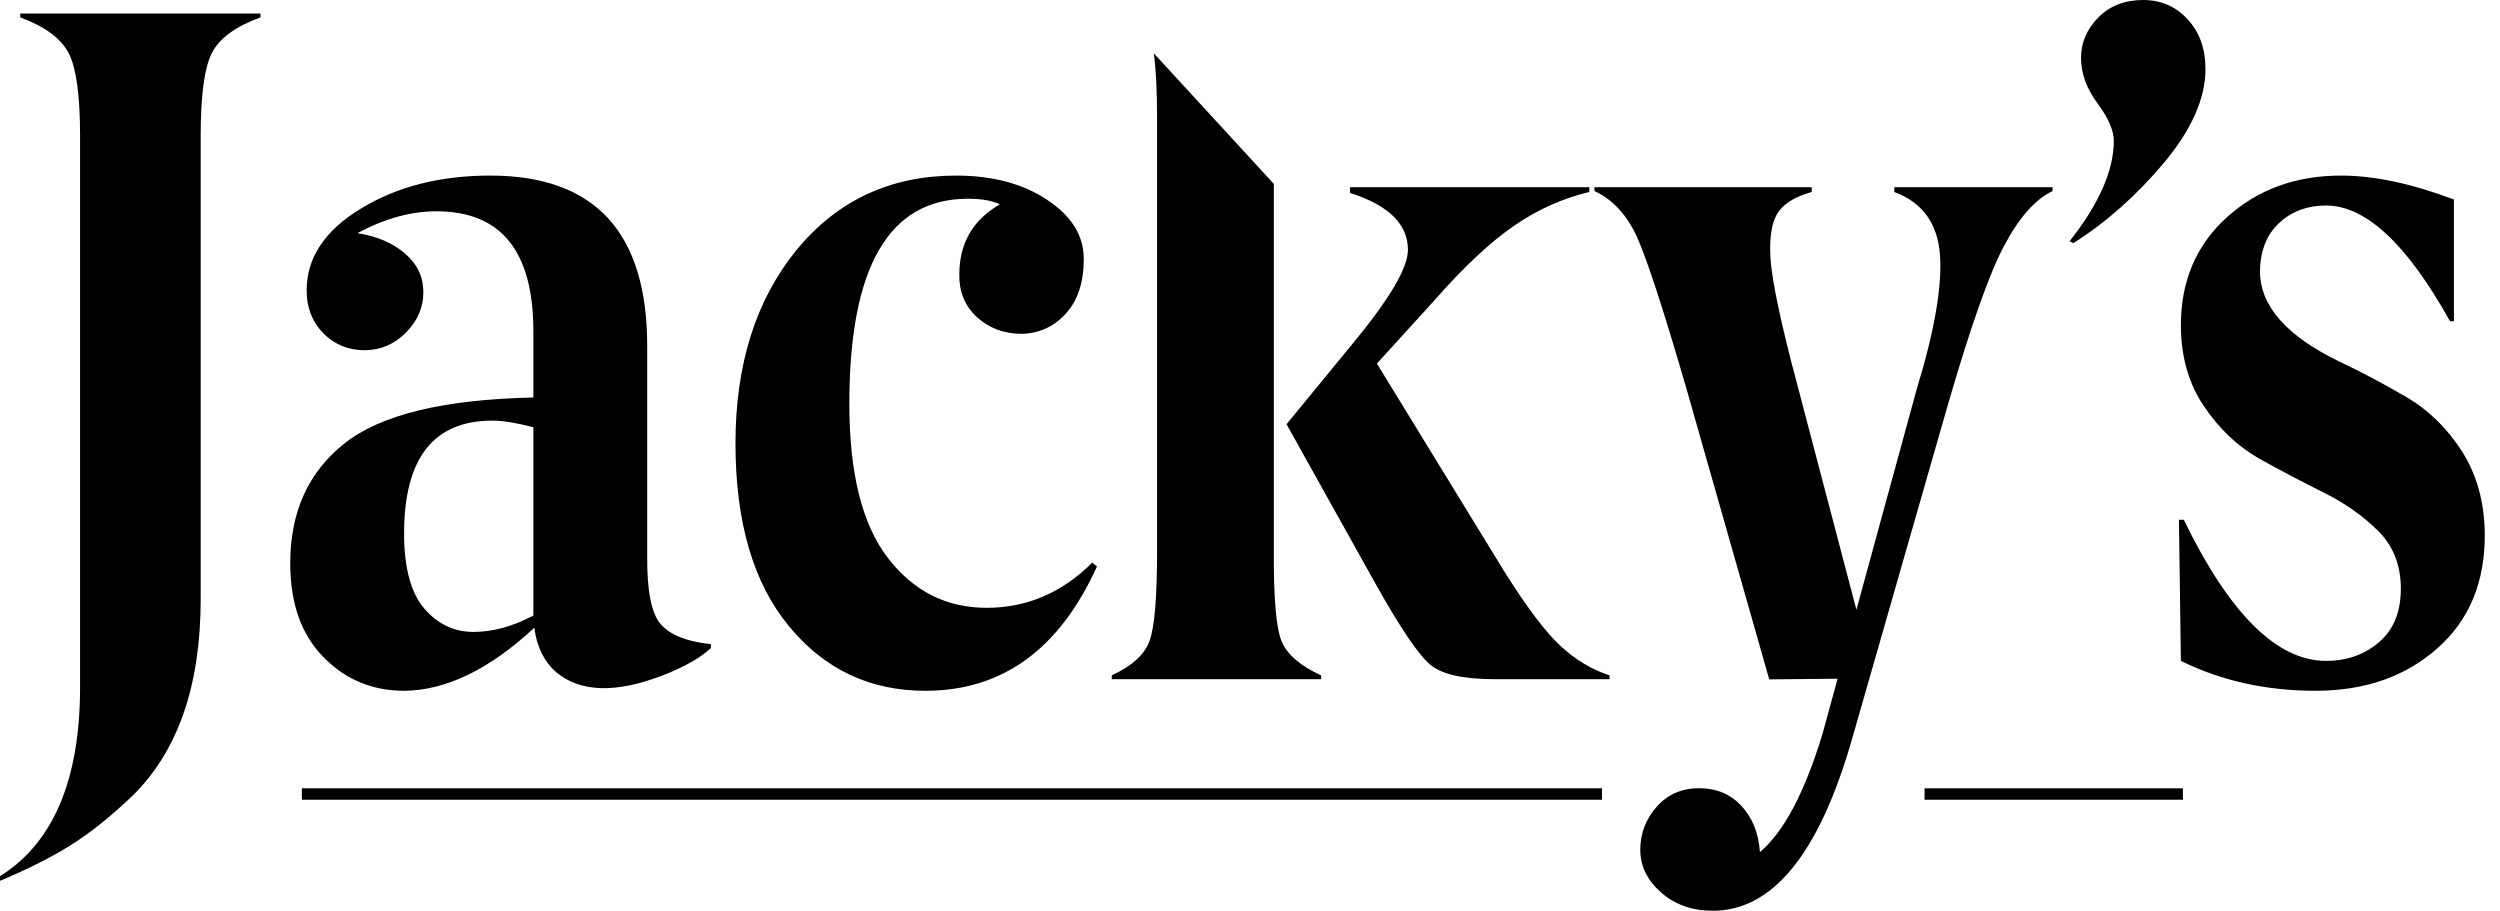
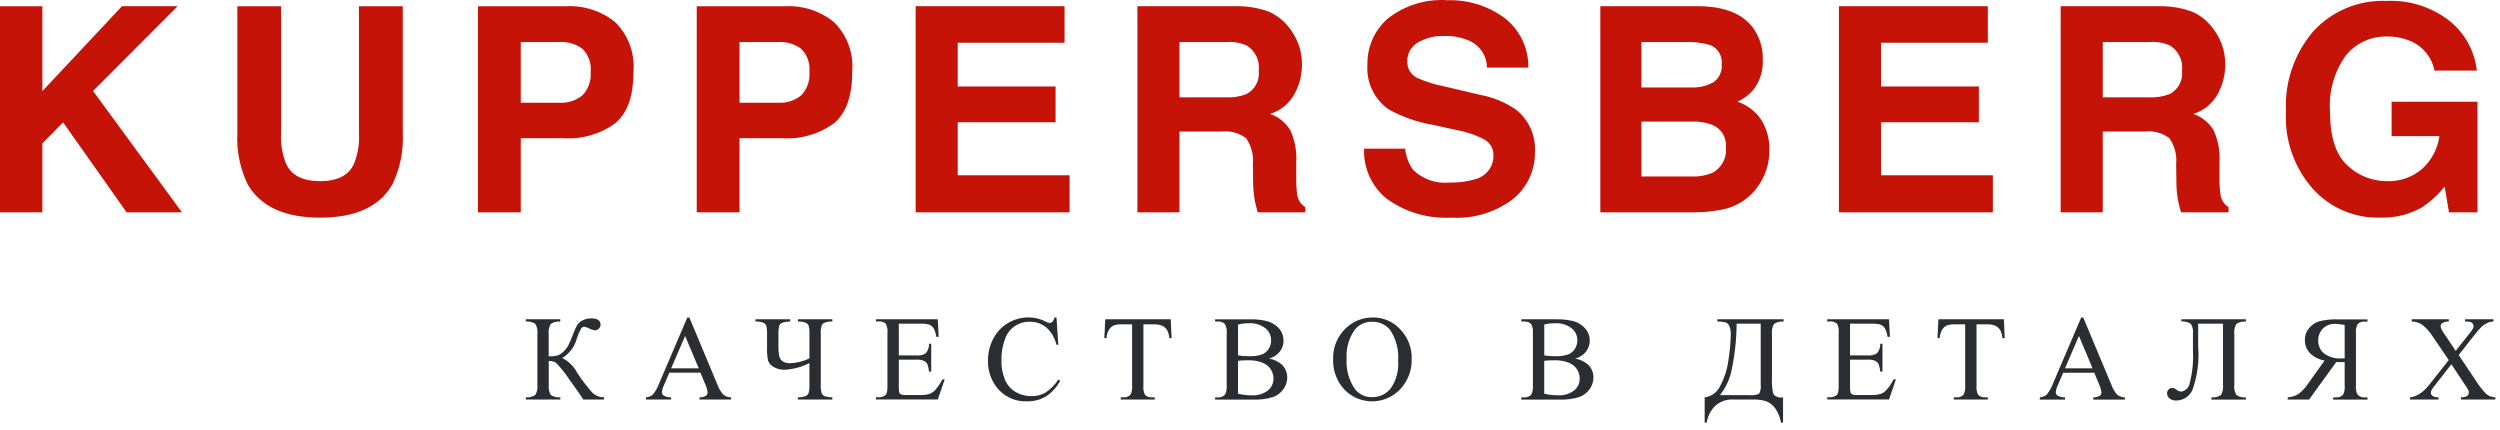
- <svg xmlns="http://www.w3.org/2000/svg" width="151" height="55" viewBox="0 0 151 55">
-   <path fill-rule="evenodd" d="M150.233,97.305 L228.759,97.305 L228.759,96.616 L150.233,96.616 L150.233,97.305 Z M248.243,97.305 L263.849,97.305 L263.849,96.616 L248.243,96.616 L248.243,97.305 Z M136.837,90.481 L136.837,57.216 C136.837,54.808 136.613,53.148 136.167,52.243 C135.701,51.33 134.72,50.602 133.223,50.05 L133.223,49.816 L147.733,49.816 L147.733,50.05 C146.219,50.602 145.237,51.321 144.792,52.215 C144.344,53.099 144.121,54.768 144.121,57.216 L144.121,85.187 C144.121,90.422 142.742,94.385 139.983,97.085 C138.623,98.377 137.361,99.377 136.196,100.095 C135.021,100.823 133.622,101.523 132,102.202 L132,101.922 C135.224,99.91 136.837,96.094 136.837,90.481 L136.837,90.481 Z M161.729,74.407 C158.184,74.407 156.407,76.679 156.407,81.224 C156.407,83.293 156.815,84.799 157.62,85.75 C158.436,86.693 159.427,87.168 160.592,87.168 C161.767,87.168 162.971,86.838 164.215,86.178 L164.215,74.806 C163.215,74.543 162.389,74.407 161.729,74.407 L161.729,74.407 Z M149.53,83.021 C149.53,79.933 150.618,77.514 152.803,75.786 C154.989,74.047 158.786,73.126 164.215,73.009 L164.215,68.997 C164.215,64.17 162.263,61.762 158.359,61.762 C156.824,61.762 155.231,62.199 153.591,63.083 C154.775,63.268 155.726,63.675 156.465,64.315 C157.203,64.946 157.571,65.725 157.571,66.647 C157.571,67.56 157.221,68.377 156.523,69.085 C155.823,69.793 154.989,70.152 154.018,70.152 C153.036,70.152 152.211,69.813 151.531,69.134 C150.86,68.443 150.521,67.588 150.521,66.54 C150.521,64.569 151.619,62.917 153.803,61.596 C155.99,60.265 158.591,59.605 161.612,59.605 C167.934,59.605 171.091,63.034 171.091,69.89 L171.091,82.565 C171.072,84.683 171.344,86.07 171.917,86.712 C172.49,87.362 173.49,87.751 174.938,87.907 L174.938,88.141 C174.325,88.723 173.354,89.275 172.033,89.792 C169.188,90.888 167.042,90.82 165.575,89.588 C164.856,88.946 164.419,88.053 164.273,86.916 C161.564,89.431 158.942,90.702 156.416,90.723 C154.484,90.723 152.852,90.043 151.522,88.674 C150.191,87.314 149.53,85.429 149.53,83.021 L149.53,83.021 Z M179.667,86.838 C177.502,84.235 176.423,80.544 176.423,75.777 C176.423,70.998 177.657,67.114 180.114,64.093 C182.579,61.102 185.786,59.605 189.748,59.605 C191.962,59.605 193.809,60.1 195.264,61.082 C196.731,62.053 197.46,63.239 197.46,64.637 C197.46,66.044 197.1,67.141 196.381,67.938 C195.653,68.736 194.76,69.142 193.702,69.162 C192.642,69.162 191.739,68.822 190.992,68.142 C190.273,67.473 189.923,66.608 189.943,65.578 C189.943,63.694 190.758,62.286 192.39,61.345 C191.953,61.121 191.312,61.004 190.457,61.004 C185.689,61.004 183.3,65.132 183.3,73.388 C183.3,77.593 184.077,80.69 185.63,82.701 C187.174,84.711 189.166,85.712 191.593,85.712 C194.022,85.712 196.149,84.799 197.975,82.981 L198.256,83.215 C196.003,88.199 192.565,90.702 187.96,90.723 C184.591,90.743 181.823,89.451 179.667,86.838 L179.667,86.838 Z M229.218,90.023 L222.284,90.023 C220.379,90.023 219.079,89.733 218.38,89.141 C217.68,88.556 216.593,86.946 215.106,84.303 L209.707,74.622 L213.717,69.736 C215.932,67.054 217.039,65.18 217.039,64.093 C217.039,62.538 215.874,61.394 213.543,60.655 L213.543,60.305 L227.994,60.305 L227.994,60.596 C226.401,60.974 224.896,61.645 223.478,62.617 C222.051,63.588 220.428,65.102 218.613,67.171 L215.165,70.959 L222.818,83.449 C224.206,85.663 225.353,87.188 226.265,88.023 C227.169,88.858 228.159,89.451 229.218,89.792 L229.218,90.023 Z M211.794,90.023 L199.15,90.023 L199.15,89.792 C200.354,89.238 201.112,88.556 201.422,87.742 C201.733,86.926 201.888,85.09 201.888,82.225 L201.888,56.274 C201.888,54.515 201.822,53.162 201.688,52.217 L202.465,53.062 L208.939,60.107 L208.939,82.225 C208.92,85.11 209.076,86.946 209.415,87.742 C209.746,88.538 210.541,89.217 211.794,89.792 L211.794,90.023 Z M228.305,60.305 L241.426,60.305 L241.426,60.596 C240.493,60.858 239.842,61.237 239.465,61.732 C239.077,62.228 238.901,63.044 238.92,64.18 C238.92,65.317 239.348,67.55 240.203,70.891 L244.127,85.828 L247.757,72.551 C248.836,69.026 249.311,66.306 249.176,64.413 C249.039,62.509 248.128,61.237 246.418,60.596 L246.418,60.305 L255.974,60.305 L255.974,60.54 C254.936,61.033 253.954,62.132 253.051,63.841 C252.139,65.549 250.982,68.842 249.574,73.717 L243.863,93.638 C241.883,100.552 239.077,104.009 235.453,104.009 C234.2,104.009 233.161,103.64 232.326,102.903 C231.49,102.164 231.073,101.31 231.073,100.319 C231.073,99.339 231.404,98.474 232.073,97.716 C232.734,96.977 233.588,96.608 234.628,96.608 C235.675,96.608 236.531,96.969 237.191,97.686 C237.852,98.405 238.221,99.328 238.299,100.465 C239.745,99.25 241.009,96.861 242.087,93.297 L242.99,89.995 L238.862,90.034 L233.85,72.435 C232.452,67.618 231.442,64.549 230.841,63.239 C230.228,61.938 229.382,61.033 228.305,60.54 L228.305,60.305 Z M259.674,57.507 C259.674,56.886 259.345,56.128 258.685,55.235 C258.023,54.343 257.694,53.428 257.694,52.496 C257.694,51.574 258.043,50.759 258.742,50.05 C259.442,49.35 260.345,49 261.443,49 C262.521,49 263.414,49.388 264.133,50.165 C264.852,50.942 265.211,51.943 265.211,53.158 C265.211,54.935 264.375,56.828 262.715,58.819 C261.045,60.809 259.218,62.431 257.228,63.686 L257.005,63.569 C258.782,61.315 259.674,59.295 259.674,57.507 L259.674,57.507 Z M272.485,88.917 C273.758,88.917 274.825,88.538 275.7,87.781 C276.575,87.032 277.011,85.955 277.011,84.557 C277.011,83.138 276.554,81.971 275.642,81.069 C274.739,80.167 273.631,79.389 272.349,78.748 C271.058,78.107 269.746,77.418 268.416,76.679 C267.134,75.931 266.027,74.892 265.124,73.542 C264.211,72.203 263.745,70.599 263.725,68.736 C263.705,66.026 264.628,63.831 266.482,62.142 C268.348,60.45 270.65,59.605 273.398,59.605 C275.399,59.605 277.671,60.091 280.216,61.051 L280.216,68.406 L279.983,68.406 C277.389,63.743 274.894,61.412 272.485,61.412 C271.369,61.412 270.426,61.762 269.67,62.46 C268.911,63.16 268.523,64.133 268.503,65.374 C268.503,67.473 270.106,69.298 273.311,70.843 C274.661,71.482 275.991,72.192 277.322,72.969 C278.662,73.746 279.788,74.844 280.692,76.242 C281.595,77.652 282.061,79.321 282.08,81.255 C282.099,84.148 281.148,86.46 279.215,88.159 C277.292,89.868 274.835,90.723 271.854,90.723 C268.882,90.723 266.163,90.121 263.725,88.917 L263.608,80.39 L263.899,80.39 C266.659,86.07 269.523,88.917 272.485,88.917 L272.485,88.917 Z" transform="translate(-132 -49)" />
+ <svg xmlns="http://www.w3.org/2000/svg" width="227" height="39" viewBox="0 0 227 39">
+   <g fill="none" fill-rule="evenodd">
+     <path fill="#2C2D32" d="M224.695,30.398 C224.9,30.121 225.128,29.862 225.378,29.625 C225.536,29.486 225.716,29.374 225.909,29.292 C226.069,29.23 226.238,29.196 226.409,29.191 L226.409,28.991 L223.826,28.991 L223.826,29.191 C223.998,29.185 224.17,29.202 224.337,29.242 C224.418,29.274 224.487,29.329 224.536,29.4 C224.579,29.458 224.602,29.528 224.6,29.6 C224.6,29.676 224.583,29.752 224.549,29.82 C224.468,29.961 224.377,30.095 224.273,30.22 L222.978,31.858 L221.861,30.188 C221.725,30.021 221.636,29.821 221.603,29.608 C221.609,29.497 221.669,29.395 221.762,29.335 C221.941,29.232 222.145,29.183 222.35,29.194 L222.35,28.991 L218.982,28.991 L218.982,29.191 C219.316,29.196 219.641,29.294 219.923,29.473 C220.317,29.785 220.654,30.164 220.917,30.593 L222.35,32.693 L220.632,34.863 C220.43,35.129 220.2,35.373 219.944,35.588 C219.751,35.742 219.538,35.868 219.31,35.964 C219.159,36.026 219,36.064 218.838,36.077 L218.838,36.277 L221.422,36.277 L221.422,36.077 C221.228,36.087 221.037,36.043 220.868,35.948 C220.776,35.882 220.722,35.776 220.723,35.664 C220.723,35.587 220.74,35.513 220.771,35.445 C220.856,35.298 220.953,35.159 221.061,35.029 L222.587,33.074 L223.822,34.943 C223.932,35.094 224.033,35.252 224.122,35.417 C224.153,35.495 224.17,35.579 224.171,35.664 C224.169,35.736 224.143,35.806 224.098,35.863 C224.051,35.928 223.987,35.98 223.913,36.011 C223.763,36.058 223.608,36.08 223.451,36.075 L223.451,36.275 L226.577,36.275 L226.577,36.075 C226.287,36.07 226.007,35.97 225.777,35.794 C225.408,35.426 225.084,35.016 224.813,34.571 L223.251,32.24 L224.695,30.398 Z M212.895,29.506 C212.618,29.448 212.335,29.415 212.051,29.406 C211.632,29.387 211.223,29.542 210.922,29.834 C210.632,30.128 210.478,30.53 210.494,30.942 C210.485,31.386 210.68,31.81 211.024,32.091 C211.477,32.423 212.035,32.584 212.595,32.543 L212.718,32.543 L212.896,32.543 L212.896,29.506 L212.895,29.506 Z M207.722,36.084 C208.063,36.058 208.394,35.956 208.689,35.783 C209.038,35.519 209.339,35.195 209.575,34.827 L211.075,32.738 C210.56,32.654 210.087,32.409 209.719,32.039 C209.431,31.719 209.275,31.303 209.281,30.874 C209.273,30.478 209.41,30.093 209.665,29.792 C209.909,29.497 210.234,29.28 210.6,29.169 C211.16,29.034 211.735,28.977 212.31,29 L214.965,29 L214.965,29.199 L214.695,29.199 C214.463,29.182 214.235,29.268 214.072,29.435 C213.938,29.699 213.885,29.996 213.922,30.29 L213.922,34.991 C213.895,35.259 213.934,35.531 214.034,35.781 C214.186,35.991 214.437,36.105 214.695,36.082 L214.969,36.082 L214.969,36.281 L211.848,36.281 L211.848,36.082 L212.133,36.082 C212.362,36.098 212.587,36.012 212.745,35.845 C212.879,35.582 212.931,35.285 212.895,34.991 L212.895,32.874 L212.728,32.881 L212.578,32.881 C212.464,32.881 212.314,32.881 212.132,32.871 L209.668,36.275 L207.722,36.275 L207.722,36.075 L207.722,36.084 Z M201.849,34.956 C201.889,35.272 201.823,35.593 201.661,35.868 C201.405,36.036 201.1,36.111 200.797,36.084 L200.797,36.283 L203.928,36.283 L203.928,36.084 C203.624,36.112 203.319,36.036 203.063,35.868 C202.901,35.593 202.835,35.272 202.876,34.956 L202.876,30.325 C202.835,30.008 202.901,29.687 203.063,29.413 C203.319,29.245 203.624,29.169 203.928,29.197 L203.928,28.991 L198.068,28.991 L198.068,29.191 C198.372,29.163 198.676,29.239 198.932,29.406 C199.094,29.681 199.161,30.002 199.12,30.319 L199.12,31.844 C199.174,32.834 199.074,33.826 198.825,34.785 C198.761,35.179 198.456,35.491 198.062,35.561 C197.902,35.549 197.75,35.488 197.628,35.384 C197.52,35.292 197.387,35.235 197.246,35.223 C197.118,35.221 196.995,35.274 196.908,35.368 C196.817,35.46 196.766,35.584 196.768,35.712 C196.77,35.887 196.848,36.053 196.983,36.167 C197.154,36.308 197.373,36.379 197.595,36.366 C198.22,36.366 198.79,36.008 199.061,35.445 C199.524,34.162 199.706,32.794 199.593,31.435 L199.593,29.391 L201.849,29.391 L201.849,34.95 L201.849,34.956 Z M187.502,33.446 L188.769,30.503 L190.005,33.446 L187.505,33.446 L187.502,33.446 Z M190.595,34.891 C190.71,35.126 190.783,35.378 190.81,35.638 C190.809,35.757 190.753,35.869 190.656,35.938 C190.478,36.042 190.274,36.092 190.068,36.084 L190.068,36.283 L192.942,36.283 L192.942,36.084 C192.688,36.083 192.442,35.997 192.242,35.839 C191.999,35.562 191.813,35.24 191.695,34.891 L189.16,28.833 L188.972,28.833 L186.41,34.826 C186.274,35.21 186.069,35.565 185.803,35.874 C185.628,35.993 185.424,36.065 185.214,36.083 L185.214,36.282 L187.507,36.282 L187.507,36.083 C187.267,36.087 187.032,36.031 186.821,35.919 C186.724,35.851 186.666,35.743 186.663,35.626 C186.685,35.405 186.747,35.19 186.845,34.991 L187.34,33.842 L190.159,33.842 L190.595,34.891 Z M176.008,28.991 L175.924,30.699 L176.123,30.699 C176.132,30.421 176.214,30.151 176.359,29.916 C176.473,29.737 176.64,29.6 176.838,29.523 C177.074,29.462 177.318,29.437 177.562,29.448 L178.438,29.448 L178.438,35.012 C178.464,35.279 178.423,35.548 178.319,35.796 C178.163,35.996 177.916,36.1 177.664,36.075 L177.406,36.075 L177.406,36.275 L180.495,36.275 L180.495,36.075 L180.242,36.075 C180.01,36.094 179.781,36.012 179.614,35.849 C179.485,35.59 179.435,35.298 179.469,35.011 L179.469,29.452 L180.495,29.452 C180.747,29.442 180.996,29.493 181.223,29.6 C181.414,29.706 181.568,29.865 181.667,30.059 C181.754,30.264 181.808,30.482 181.827,30.705 L182.027,30.705 L181.954,28.991 L176.008,28.991 Z M169.982,29.391 C170.237,29.378 170.493,29.406 170.739,29.472 C170.905,29.537 171.047,29.651 171.144,29.8 C171.271,30.047 171.355,30.315 171.394,30.59 L171.604,30.59 L171.523,28.99 L165.91,28.99 L165.91,29.19 L166.169,29.19 C166.404,29.167 166.638,29.245 166.813,29.405 C166.939,29.671 166.987,29.967 166.952,30.259 L166.952,34.991 C166.965,35.226 166.944,35.461 166.891,35.691 C166.85,35.804 166.766,35.897 166.657,35.949 C166.507,36.031 166.339,36.074 166.169,36.073 L165.91,36.073 L165.91,36.273 L171.523,36.273 L172.151,34.447 L171.937,34.447 C171.759,34.812 171.53,35.149 171.256,35.447 C171.106,35.601 170.922,35.717 170.717,35.785 C170.423,35.854 170.12,35.883 169.817,35.872 L168.586,35.872 C168.446,35.882 168.306,35.861 168.177,35.809 C168.109,35.773 168.056,35.714 168.026,35.643 C167.987,35.45 167.972,35.252 167.984,35.055 L167.984,32.655 L169.585,32.655 C169.815,32.642 170.046,32.678 170.261,32.762 C170.397,32.824 170.508,32.93 170.578,33.062 C170.657,33.283 170.707,33.511 170.728,33.744 L170.928,33.744 L170.928,31.214 L170.728,31.214 C170.744,31.534 170.632,31.847 170.418,32.085 C170.169,32.239 169.875,32.304 169.585,32.272 L167.984,32.272 L167.984,29.391 L169.984,29.391 L169.982,29.391 Z M159.871,29.391 L159.871,34.934 C159.911,35.215 159.861,35.502 159.729,35.753 C159.458,35.871 159.16,35.915 158.866,35.879 L156.167,35.879 C156.642,35.285 156.986,34.596 157.176,33.859 C157.504,32.392 157.674,30.894 157.686,29.39 L159.867,29.39 L159.871,29.391 Z M155.939,29.191 C156.195,29.189 156.45,29.218 156.699,29.277 C156.842,29.338 156.957,29.452 157.019,29.594 C157.124,29.843 157.17,30.114 157.153,30.384 C157.138,31.155 157.068,31.923 156.944,32.684 C156.839,33.51 156.584,34.31 156.192,35.045 C155.934,35.612 155.402,36.004 154.784,36.083 L154.784,38.376 L154.967,38.376 C155.051,37.84 155.29,37.342 155.652,36.941 C156.121,36.465 156.778,36.223 157.443,36.28 L159.302,36.28 C159.672,36.272 160.039,36.328 160.389,36.444 C160.718,36.575 161.002,36.801 161.2,37.094 C161.464,37.479 161.64,37.916 161.719,38.376 L161.901,38.376 L161.901,36.081 C161.583,36.146 161.253,36.042 161.031,35.803 C160.907,35.332 160.861,34.842 160.895,34.356 L160.895,30.322 C160.854,30.005 160.921,29.684 161.084,29.409 C161.339,29.242 161.643,29.167 161.947,29.194 L161.947,28.991 L155.937,28.991 L155.937,29.191 L155.939,29.191 Z M140.216,32.762 C140.341,32.741 140.469,32.728 140.597,32.724 C140.755,32.717 140.944,32.713 141.167,32.713 C141.607,32.7 142.046,32.777 142.455,32.939 C142.765,33.059 143.029,33.276 143.207,33.557 C143.357,33.803 143.436,34.086 143.438,34.374 C143.443,34.793 143.255,35.192 142.928,35.456 C142.503,35.775 141.976,35.93 141.445,35.893 C141.031,35.892 140.618,35.843 140.216,35.749 L140.216,32.766 L140.216,32.762 Z M140.216,29.47 C140.531,29.388 140.856,29.348 141.182,29.352 C141.726,29.314 142.266,29.474 142.702,29.803 C143.033,30.068 143.224,30.469 143.223,30.893 C143.225,31.162 143.153,31.426 143.014,31.656 C142.875,31.888 142.665,32.07 142.414,32.174 C142.036,32.305 141.635,32.363 141.235,32.343 C141.035,32.343 140.843,32.337 140.674,32.324 C140.521,32.314 140.37,32.295 140.219,32.268 L140.219,29.468 L140.216,29.47 Z M144.015,31.918 C144.234,31.638 144.351,31.293 144.348,30.937 C144.351,30.521 144.201,30.118 143.924,29.806 C143.597,29.454 143.167,29.213 142.694,29.122 C142.229,29.025 141.756,28.981 141.281,28.992 L138.133,28.992 L138.133,29.192 L138.407,29.192 C138.639,29.175 138.868,29.261 139.03,29.428 C139.167,29.691 139.221,29.988 139.186,30.282 L139.186,34.991 C139.211,35.264 139.169,35.539 139.063,35.792 C138.91,35.995 138.661,36.104 138.407,36.082 L138.133,36.082 L138.133,36.281 L141.571,36.281 C142.189,36.309 142.808,36.232 143.4,36.053 C143.782,35.915 144.111,35.662 144.342,35.329 C144.562,35.026 144.682,34.663 144.686,34.29 C144.694,33.83 144.505,33.39 144.165,33.081 C143.841,32.809 143.45,32.63 143.032,32.564 C143.421,32.457 143.766,32.232 144.022,31.92 L144.015,31.918 Z M126.216,29.949 C126.766,30.77 127.025,31.752 126.951,32.737 C127.025,33.63 126.789,34.522 126.282,35.262 C125.872,35.78 125.243,36.076 124.582,36.062 C123.979,36.08 123.404,35.808 123.035,35.332 C122.479,34.529 122.211,33.561 122.273,32.586 C122.208,31.647 122.467,30.713 123.009,29.943 C123.387,29.466 123.969,29.198 124.577,29.218 C125.207,29.189 125.812,29.46 126.211,29.948 L126.216,29.949 Z M122.229,29.777 C121.443,30.504 121.012,31.537 121.049,32.607 C121.007,33.628 121.375,34.625 122.071,35.374 C123.414,36.764 125.63,36.803 127.02,35.46 C127.058,35.423 127.096,35.385 127.133,35.346 C127.836,34.604 128.214,33.613 128.181,32.591 C128.21,31.591 127.836,30.623 127.141,29.903 C126.511,29.212 125.619,28.821 124.684,28.826 C123.773,28.81 122.891,29.152 122.229,29.777 L122.229,29.777 Z M112.411,32.763 C112.537,32.742 112.665,32.729 112.792,32.725 C112.949,32.718 113.139,32.714 113.361,32.714 C113.802,32.701 114.24,32.778 114.65,32.94 C114.961,33.06 115.224,33.277 115.402,33.558 C115.551,33.804 115.632,34.086 115.633,34.375 C115.637,34.794 115.45,35.193 115.123,35.457 C114.698,35.775 114.172,35.931 113.641,35.894 C113.227,35.893 112.814,35.844 112.411,35.75 L112.411,32.766 L112.411,32.763 Z M112.411,29.471 C112.726,29.389 113.051,29.349 113.377,29.353 C113.922,29.315 114.462,29.475 114.897,29.804 C115.228,30.069 115.42,30.47 115.419,30.894 C115.421,31.163 115.348,31.427 115.21,31.657 C115.07,31.889 114.859,32.071 114.609,32.175 C114.23,32.306 113.83,32.364 113.43,32.344 C113.23,32.344 113.038,32.338 112.868,32.325 C112.716,32.315 112.565,32.296 112.415,32.269 L112.415,29.469 L112.411,29.471 Z M116.212,31.919 C116.43,31.639 116.548,31.294 116.545,30.938 C116.548,30.522 116.396,30.119 116.12,29.807 C115.794,29.455 115.362,29.214 114.89,29.123 C114.425,29.026 113.952,28.982 113.477,28.993 L110.33,28.993 L110.33,29.193 L110.604,29.193 C110.837,29.176 111.065,29.262 111.227,29.429 C111.363,29.692 111.417,29.99 111.382,30.283 L111.382,34.991 C111.407,35.264 111.365,35.539 111.259,35.792 C111.106,35.995 110.858,36.104 110.604,36.082 L110.33,36.082 L110.33,36.281 L113.767,36.281 C114.385,36.309 115.004,36.232 115.596,36.053 C115.977,35.915 116.307,35.662 116.539,35.329 C116.758,35.026 116.879,34.663 116.882,34.29 C116.89,33.83 116.7,33.39 116.361,33.081 C116.037,32.809 115.645,32.63 115.228,32.564 C115.614,32.456 115.958,32.231 116.212,31.92 L116.212,31.919 Z M100.359,28.993 L100.273,30.701 L100.473,30.701 C100.482,30.423 100.564,30.154 100.709,29.918 C100.823,29.739 100.99,29.602 101.187,29.525 C101.424,29.464 101.668,29.439 101.912,29.45 L102.795,29.45 L102.795,35.014 C102.82,35.281 102.78,35.55 102.677,35.798 C102.521,35.998 102.273,36.102 102.021,36.077 L101.763,36.077 L101.763,36.277 L104.852,36.277 L104.852,36.077 L104.595,36.077 C104.363,36.096 104.134,36.013 103.967,35.851 C103.839,35.592 103.788,35.3 103.822,35.013 L103.822,29.452 L104.848,29.452 C105.099,29.442 105.349,29.493 105.576,29.6 C105.767,29.706 105.921,29.865 106.019,30.059 C106.107,30.264 106.161,30.482 106.18,30.705 L106.38,30.705 L106.304,28.991 L100.359,28.991 L100.359,28.993 Z M95.744,28.827 C95.715,28.976 95.646,29.115 95.544,29.227 C95.477,29.293 95.386,29.329 95.292,29.327 C95.178,29.31 95.069,29.27 94.97,29.21 C94.489,28.959 93.955,28.826 93.412,28.822 C92.755,28.816 92.108,28.989 91.54,29.322 C90.966,29.661 90.501,30.154 90.195,30.747 C89.868,31.362 89.7,32.049 89.706,32.747 C89.688,33.59 89.948,34.417 90.447,35.098 C91.096,35.987 92.148,36.491 93.247,36.441 C93.857,36.458 94.458,36.301 94.982,35.99 C95.523,35.633 95.965,35.145 96.265,34.571 L96.095,34.463 C95.786,34.943 95.38,35.354 94.903,35.669 C94.519,35.876 94.088,35.979 93.652,35.969 C93.141,35.978 92.638,35.844 92.199,35.583 C91.772,35.321 91.439,34.932 91.246,34.47 C91.024,33.927 90.916,33.344 90.929,32.757 C90.909,32.075 91.024,31.395 91.265,30.757 C91.595,29.813 92.496,29.191 93.495,29.216 C94.031,29.203 94.555,29.376 94.977,29.706 C95.45,30.129 95.781,30.687 95.928,31.305 L96.095,31.305 L95.929,28.83 L95.744,28.83 L95.744,28.827 Z M83.609,29.391 C83.864,29.378 84.12,29.406 84.366,29.472 C84.532,29.537 84.674,29.651 84.772,29.8 C84.899,30.047 84.983,30.315 85.022,30.59 L85.232,30.59 L85.151,28.99 L79.538,28.99 L79.538,29.19 L79.795,29.19 C80.031,29.167 80.266,29.245 80.44,29.405 C80.566,29.671 80.614,29.967 80.58,30.259 L80.58,34.991 C80.592,35.226 80.571,35.461 80.518,35.691 C80.478,35.805 80.394,35.898 80.284,35.949 C80.134,36.031 79.966,36.074 79.795,36.073 L79.538,36.073 L79.538,36.273 L85.151,36.273 L85.779,34.447 L85.564,34.447 C85.387,34.812 85.157,35.149 84.882,35.447 C84.733,35.601 84.549,35.717 84.345,35.785 C84.05,35.854 83.748,35.883 83.445,35.872 L82.213,35.872 C82.074,35.882 81.935,35.861 81.805,35.809 C81.738,35.773 81.685,35.714 81.655,35.643 C81.615,35.45 81.6,35.252 81.612,35.055 L81.612,32.655 L83.212,32.655 C83.443,32.642 83.674,32.678 83.889,32.762 C84.025,32.824 84.137,32.929 84.206,33.062 C84.285,33.283 84.335,33.511 84.356,33.744 L84.556,33.744 L84.556,31.214 L84.356,31.214 C84.372,31.534 84.26,31.846 84.045,32.085 C83.797,32.239 83.503,32.305 83.212,32.272 L81.612,32.272 L81.612,29.391 L83.612,29.391 L83.609,29.391 Z M71.719,32.981 C71.499,32.99 71.28,32.935 71.09,32.823 C70.926,32.719 70.809,32.555 70.762,32.367 C70.696,32.036 70.669,31.698 70.681,31.36 L70.681,30.35 C70.67,30.099 70.691,29.847 70.743,29.601 C70.792,29.461 70.903,29.35 71.043,29.301 C71.268,29.223 71.506,29.19 71.743,29.201 L71.743,28.991 L68.595,28.991 L68.595,29.191 C68.82,29.185 69.044,29.217 69.258,29.285 C69.396,29.328 69.509,29.426 69.57,29.556 C69.638,29.814 69.665,30.081 69.648,30.346 L69.648,31.582 C69.629,31.98 69.663,32.38 69.748,32.771 C69.846,33.007 70.023,33.202 70.248,33.322 C70.564,33.502 70.924,33.59 71.287,33.574 C72.056,33.522 72.807,33.316 73.494,32.967 L73.494,34.922 C73.512,35.19 73.485,35.459 73.413,35.717 C73.353,35.837 73.25,35.931 73.123,35.978 C72.903,36.05 72.673,36.085 72.441,36.078 L72.441,36.278 L75.578,36.278 L75.578,36.078 C75.354,36.079 75.131,36.047 74.915,35.984 C74.785,35.942 74.678,35.85 74.615,35.729 C74.537,35.468 74.507,35.195 74.526,34.923 L74.526,30.349 C74.51,30.086 74.536,29.823 74.601,29.567 C74.658,29.437 74.767,29.336 74.901,29.291 C75.119,29.217 75.348,29.184 75.578,29.19 L75.578,28.991 L72.445,28.991 L72.445,29.191 C72.673,29.186 72.9,29.219 73.116,29.292 C73.25,29.335 73.361,29.43 73.422,29.557 C73.489,29.816 73.514,30.083 73.497,30.349 L73.497,32.541 C72.943,32.811 72.337,32.961 71.719,32.98 L71.719,32.981 Z M60.942,33.443 L62.21,30.501 L63.445,33.443 L60.945,33.443 L60.942,33.443 Z M64.036,34.888 C64.151,35.123 64.224,35.376 64.251,35.635 C64.251,35.753 64.194,35.865 64.098,35.935 C63.92,36.039 63.716,36.089 63.51,36.081 L63.51,36.28 L66.384,36.28 L66.384,36.081 C66.13,36.08 65.883,35.994 65.684,35.836 C65.437,35.561 65.248,35.238 65.128,34.888 L62.595,28.83 L62.409,28.83 L59.847,34.823 C59.711,35.207 59.506,35.562 59.24,35.871 C59.065,35.99 58.861,36.061 58.649,36.08 L58.649,36.279 L60.942,36.279 L60.942,36.08 C60.703,36.085 60.467,36.028 60.257,35.916 C60.161,35.848 60.102,35.74 60.099,35.623 C60.121,35.402 60.183,35.187 60.282,34.988 L60.776,33.839 L63.595,33.839 L64.036,34.888 Z M53.752,35.618 C53.263,35.058 52.813,34.466 52.404,33.845 C52.108,33.265 51.633,32.796 51.05,32.508 C51.698,32.119 52.17,31.493 52.366,30.762 C52.468,30.445 52.599,30.138 52.758,29.846 C52.82,29.738 52.933,29.669 53.058,29.667 C53.212,29.69 53.36,29.743 53.493,29.822 C53.648,29.911 53.817,29.969 53.993,29.994 C54.133,29.995 54.266,29.941 54.366,29.844 C54.47,29.755 54.53,29.626 54.53,29.489 C54.53,29.102 54.255,28.909 53.703,28.909 C53.423,28.902 53.145,28.964 52.895,29.091 C52.696,29.188 52.527,29.336 52.404,29.521 C52.248,29.806 52.116,30.103 52.009,30.41 C51.889,30.746 51.748,31.073 51.587,31.39 C51.47,31.599 51.32,31.787 51.141,31.946 C50.997,32.09 50.824,32.203 50.633,32.276 C50.367,32.337 50.095,32.364 49.822,32.354 L49.822,30.324 C49.782,30.007 49.847,29.687 50.007,29.411 C50.263,29.243 50.569,29.168 50.874,29.196 L50.874,28.991 L47.742,28.991 L47.742,29.191 C48.047,29.163 48.351,29.239 48.607,29.406 C48.769,29.681 48.836,30.002 48.795,30.319 L48.795,34.949 C48.837,35.267 48.769,35.59 48.604,35.865 C48.348,36.03 48.045,36.104 47.742,36.077 L47.742,36.277 L50.879,36.277 L50.879,36.077 C50.574,36.106 50.268,36.03 50.012,35.862 C49.852,35.586 49.787,35.265 49.827,34.949 L49.827,32.777 C50.054,32.765 50.28,32.818 50.477,32.93 C50.922,33.392 51.324,33.895 51.677,34.43 C52.333,35.335 52.762,35.949 52.966,36.275 L54.846,36.275 L54.846,36.075 C54.434,36.08 54.039,35.915 53.752,35.618 L53.752,35.618 Z" />
+     <path fill="#C61308" d="M224.895,6.405 C224.699,4.63 223.805,3.006 222.411,1.891 C220.778,0.623 218.745,-0.018 216.679,0.084 C214.179,-0.018 211.76,0.984 210.064,2.824 C208.329,4.84 207.434,7.447 207.564,10.105 C207.42,12.7 208.311,15.245 210.04,17.184 C211.598,18.89 213.824,19.831 216.134,19.759 C217.467,19.803 218.786,19.476 219.942,18.811 C220.711,18.297 221.397,17.666 221.974,16.942 L222.367,19.277 L224.957,19.277 L224.957,9.238 L217.157,9.238 L217.157,12.361 L221.495,12.361 C221.343,13.498 220.794,14.546 219.946,15.319 C219.054,16.093 217.901,16.495 216.722,16.448 C215.389,16.451 214.106,15.938 213.142,15.017 C212.092,14.062 211.567,12.435 211.567,10.139 C211.429,8.312 211.945,6.495 213.021,5.013 C213.931,3.905 215.301,3.28 216.734,3.313 C217.47,3.304 218.202,3.446 218.88,3.732 C220.005,4.207 220.819,5.213 221.051,6.412 L224.895,6.412 L224.895,6.405 Z M196.058,0.562 L187.107,0.562 L187.107,19.279 L190.929,19.279 L190.929,11.941 L194.748,11.941 C195.54,11.852 196.335,12.068 196.975,12.541 C197.461,13.238 197.681,14.085 197.594,14.928 L197.619,16.668 C197.626,17.209 197.682,17.747 197.784,18.279 C197.834,18.534 197.919,18.866 198.038,19.279 L202.354,19.279 L202.354,18.809 C201.971,18.575 201.708,18.186 201.632,17.744 C201.545,17.168 201.512,16.585 201.532,16.005 L201.532,14.746 C201.594,13.742 201.409,12.738 200.993,11.82 C200.571,11.13 199.922,10.607 199.158,10.341 C200.111,10.052 200.91,9.396 201.38,8.52 C201.815,7.713 202.046,6.814 202.053,5.897 C202.064,5.226 201.947,4.556 201.706,3.929 C201.477,3.358 201.16,2.826 200.765,2.356 C200.293,1.786 199.693,1.337 199.013,1.048 C198.067,0.706 197.066,0.542 196.061,0.566 L196.058,0.562 Z M195.245,3.812 C195.866,3.776 196.486,3.889 197.054,4.143 C197.823,4.633 198.241,5.522 198.127,6.428 C198.228,7.292 197.788,8.129 197.018,8.534 C196.419,8.768 195.778,8.87 195.137,8.835 L190.929,8.835 L190.929,3.817 L195.245,3.817 L195.245,3.812 Z M180.49,0.562 L166.975,0.562 L166.975,19.279 L180.952,19.279 L180.952,15.915 L170.795,15.915 L170.795,11.104 L179.682,11.104 L179.682,7.854 L170.795,7.854 L170.795,3.88 L180.495,3.88 L180.495,0.567 L180.49,0.562 Z M154.352,0.562 L145.309,0.562 L145.309,19.279 L153.74,19.279 C154.628,19.285 155.514,19.201 156.385,19.026 C157.822,18.747 159.073,17.869 159.824,16.613 C160.383,15.72 160.672,14.684 160.657,13.63 C160.687,12.665 160.433,11.711 159.928,10.889 C159.413,10.113 158.652,9.531 157.767,9.239 C158.31,8.982 158.795,8.618 159.195,8.171 C159.803,7.385 160.111,6.407 160.062,5.415 C160.088,4.396 159.788,3.394 159.203,2.559 C158.251,1.264 156.634,0.601 154.353,0.567 L154.352,0.562 Z M153.652,11.037 C154.291,11.014 154.926,11.123 155.522,11.354 C156.307,11.698 156.786,12.505 156.714,13.36 C156.82,14.316 156.332,15.241 155.484,15.695 C154.882,15.944 154.234,16.056 153.584,16.026 L149.041,16.026 L149.041,11.04 L153.647,11.04 L153.652,11.037 Z M153.117,3.812 C153.865,3.792 154.611,3.89 155.328,4.104 C156.005,4.397 156.411,5.098 156.328,5.832 C156.396,6.478 156.104,7.109 155.568,7.476 C154.963,7.809 154.279,7.968 153.589,7.939 L149.041,7.939 L149.041,3.817 L153.112,3.817 L153.117,3.812 Z M123.859,13.498 C123.781,15.281 124.57,16.992 125.976,18.091 C127.668,19.291 129.718,19.878 131.789,19.761 C133.799,19.887 135.788,19.285 137.389,18.066 C138.668,17.026 139.4,15.456 139.371,13.806 C139.459,12.338 138.837,10.916 137.698,9.986 C136.728,9.309 135.624,8.845 134.462,8.627 L131.178,7.854 C130.323,7.692 129.488,7.433 128.692,7.08 C128.117,6.806 127.759,6.216 127.781,5.58 C127.762,4.888 128.115,4.239 128.705,3.88 C129.452,3.438 130.312,3.228 131.178,3.271 C131.98,3.244 132.778,3.405 133.507,3.74 C134.427,4.186 135.013,5.117 135.017,6.141 L138.775,6.141 C138.806,4.356 137.983,2.667 136.559,1.591 C135.075,0.521 133.279,-0.032 131.45,0.021 C129.495,-0.119 127.556,0.472 126.014,1.683 C124.807,2.732 124.128,4.261 124.163,5.861 C124.044,7.447 124.761,8.982 126.055,9.911 C127.329,10.621 128.715,11.107 130.155,11.345 L132.185,11.791 C133.092,11.947 133.969,12.242 134.785,12.668 C135.303,12.957 135.619,13.509 135.604,14.102 C135.629,15.13 134.932,16.035 133.932,16.273 C133.188,16.497 132.414,16.599 131.637,16.573 C130.411,16.703 129.19,16.279 128.306,15.418 C127.898,14.857 127.651,14.194 127.593,13.502 L123.861,13.502 L123.859,13.498 Z M112.228,0.562 L103.277,0.562 L103.277,19.279 L107.095,19.279 L107.095,11.941 L110.914,11.941 C111.706,11.852 112.501,12.068 113.141,12.541 C113.627,13.236 113.847,14.085 113.76,14.928 L113.785,16.668 C113.792,17.209 113.848,17.747 113.95,18.279 C114.001,18.534 114.086,18.866 114.204,19.279 L118.52,19.279 L118.52,18.809 C118.137,18.573 117.874,18.186 117.798,17.744 C117.711,17.168 117.678,16.585 117.698,16.005 L117.698,14.746 C117.76,13.742 117.575,12.738 117.159,11.82 C116.737,11.13 116.088,10.607 115.324,10.341 C116.277,10.052 117.076,9.396 117.546,8.52 C117.981,7.713 118.212,6.814 118.219,5.897 C118.23,5.226 118.113,4.556 117.872,3.929 C117.643,3.358 117.326,2.826 116.931,2.356 C116.46,1.786 115.86,1.337 115.179,1.048 C114.233,0.706 113.232,0.542 112.227,0.566 L112.228,0.562 Z M111.415,3.812 C112.036,3.776 112.656,3.889 113.224,4.143 C113.994,4.635 114.411,5.526 114.295,6.431 C114.396,7.295 113.956,8.133 113.186,8.539 C112.588,8.773 111.946,8.874 111.305,8.838 L107.095,8.838 L107.095,3.817 L111.411,3.817 L111.415,3.812 Z M96.661,0.562 L83.14,0.562 L83.14,19.279 L97.118,19.279 L97.118,15.915 L86.961,15.915 L86.961,11.104 L95.848,11.104 L95.848,7.854 L86.961,7.854 L86.961,3.88 L96.661,3.88 L96.661,0.567 L96.661,0.562 Z M77.381,6.492 C77.52,4.827 76.915,3.187 75.729,2.01 C74.481,0.996 72.901,0.481 71.295,0.567 L63.264,0.567 L63.264,19.279 L67.149,19.279 L67.149,12.55 L71.049,12.55 C72.726,12.661 74.388,12.175 75.742,11.18 C76.837,10.265 77.385,8.704 77.385,6.495 L77.381,6.492 Z M73.495,6.521 C73.565,7.304 73.294,8.082 72.752,8.653 C72.168,9.133 71.425,9.373 70.671,9.326 L67.149,9.326 L67.149,3.817 L70.673,3.817 C71.418,3.771 72.156,3.99 72.754,4.439 C73.301,4.987 73.573,5.75 73.495,6.521 L73.495,6.521 Z M57.517,6.492 C57.655,4.827 57.05,3.188 55.865,2.014 C54.619,0.999 53.04,0.483 51.435,0.567 L43.4,0.567 L43.4,19.279 L47.285,19.279 L47.285,12.55 L51.185,12.55 C52.862,12.661 54.524,12.175 55.878,11.18 C56.973,10.265 57.521,8.704 57.521,6.495 L57.517,6.492 Z M53.632,6.521 C53.702,7.304 53.431,8.082 52.889,8.653 C52.305,9.133 51.562,9.373 50.808,9.326 L47.285,9.326 L47.285,3.817 L50.809,3.817 C51.555,3.771 52.292,3.99 52.89,4.439 C53.437,4.986 53.71,5.75 53.633,6.521 L53.632,6.521 Z M21.552,12.069 C21.469,13.669 21.787,15.267 22.477,16.715 C23.634,18.745 25.832,19.762 29.068,19.762 C32.305,19.762 34.498,18.745 35.646,16.715 C36.336,15.267 36.654,13.669 36.571,12.069 L36.571,0.567 L32.595,0.567 L32.595,12.059 C32.653,13.02 32.498,13.982 32.139,14.874 C31.667,15.924 30.643,16.448 29.065,16.448 C27.488,16.448 26.458,15.924 25.978,14.874 C25.62,13.982 25.464,13.02 25.523,12.059 L25.523,0.567 L21.553,0.567 L21.553,12.066 L21.552,12.069 Z M0,19.279 L3.847,19.279 L3.847,13.021 L5.73,11.111 L11.495,19.279 L16.523,19.279 L8.451,8.262 L16.13,0.562 L11.077,0.562 L3.847,8.273 L3.847,0.567 L0,0.567 L0,19.279 Z" />
+   </g>
</svg>
